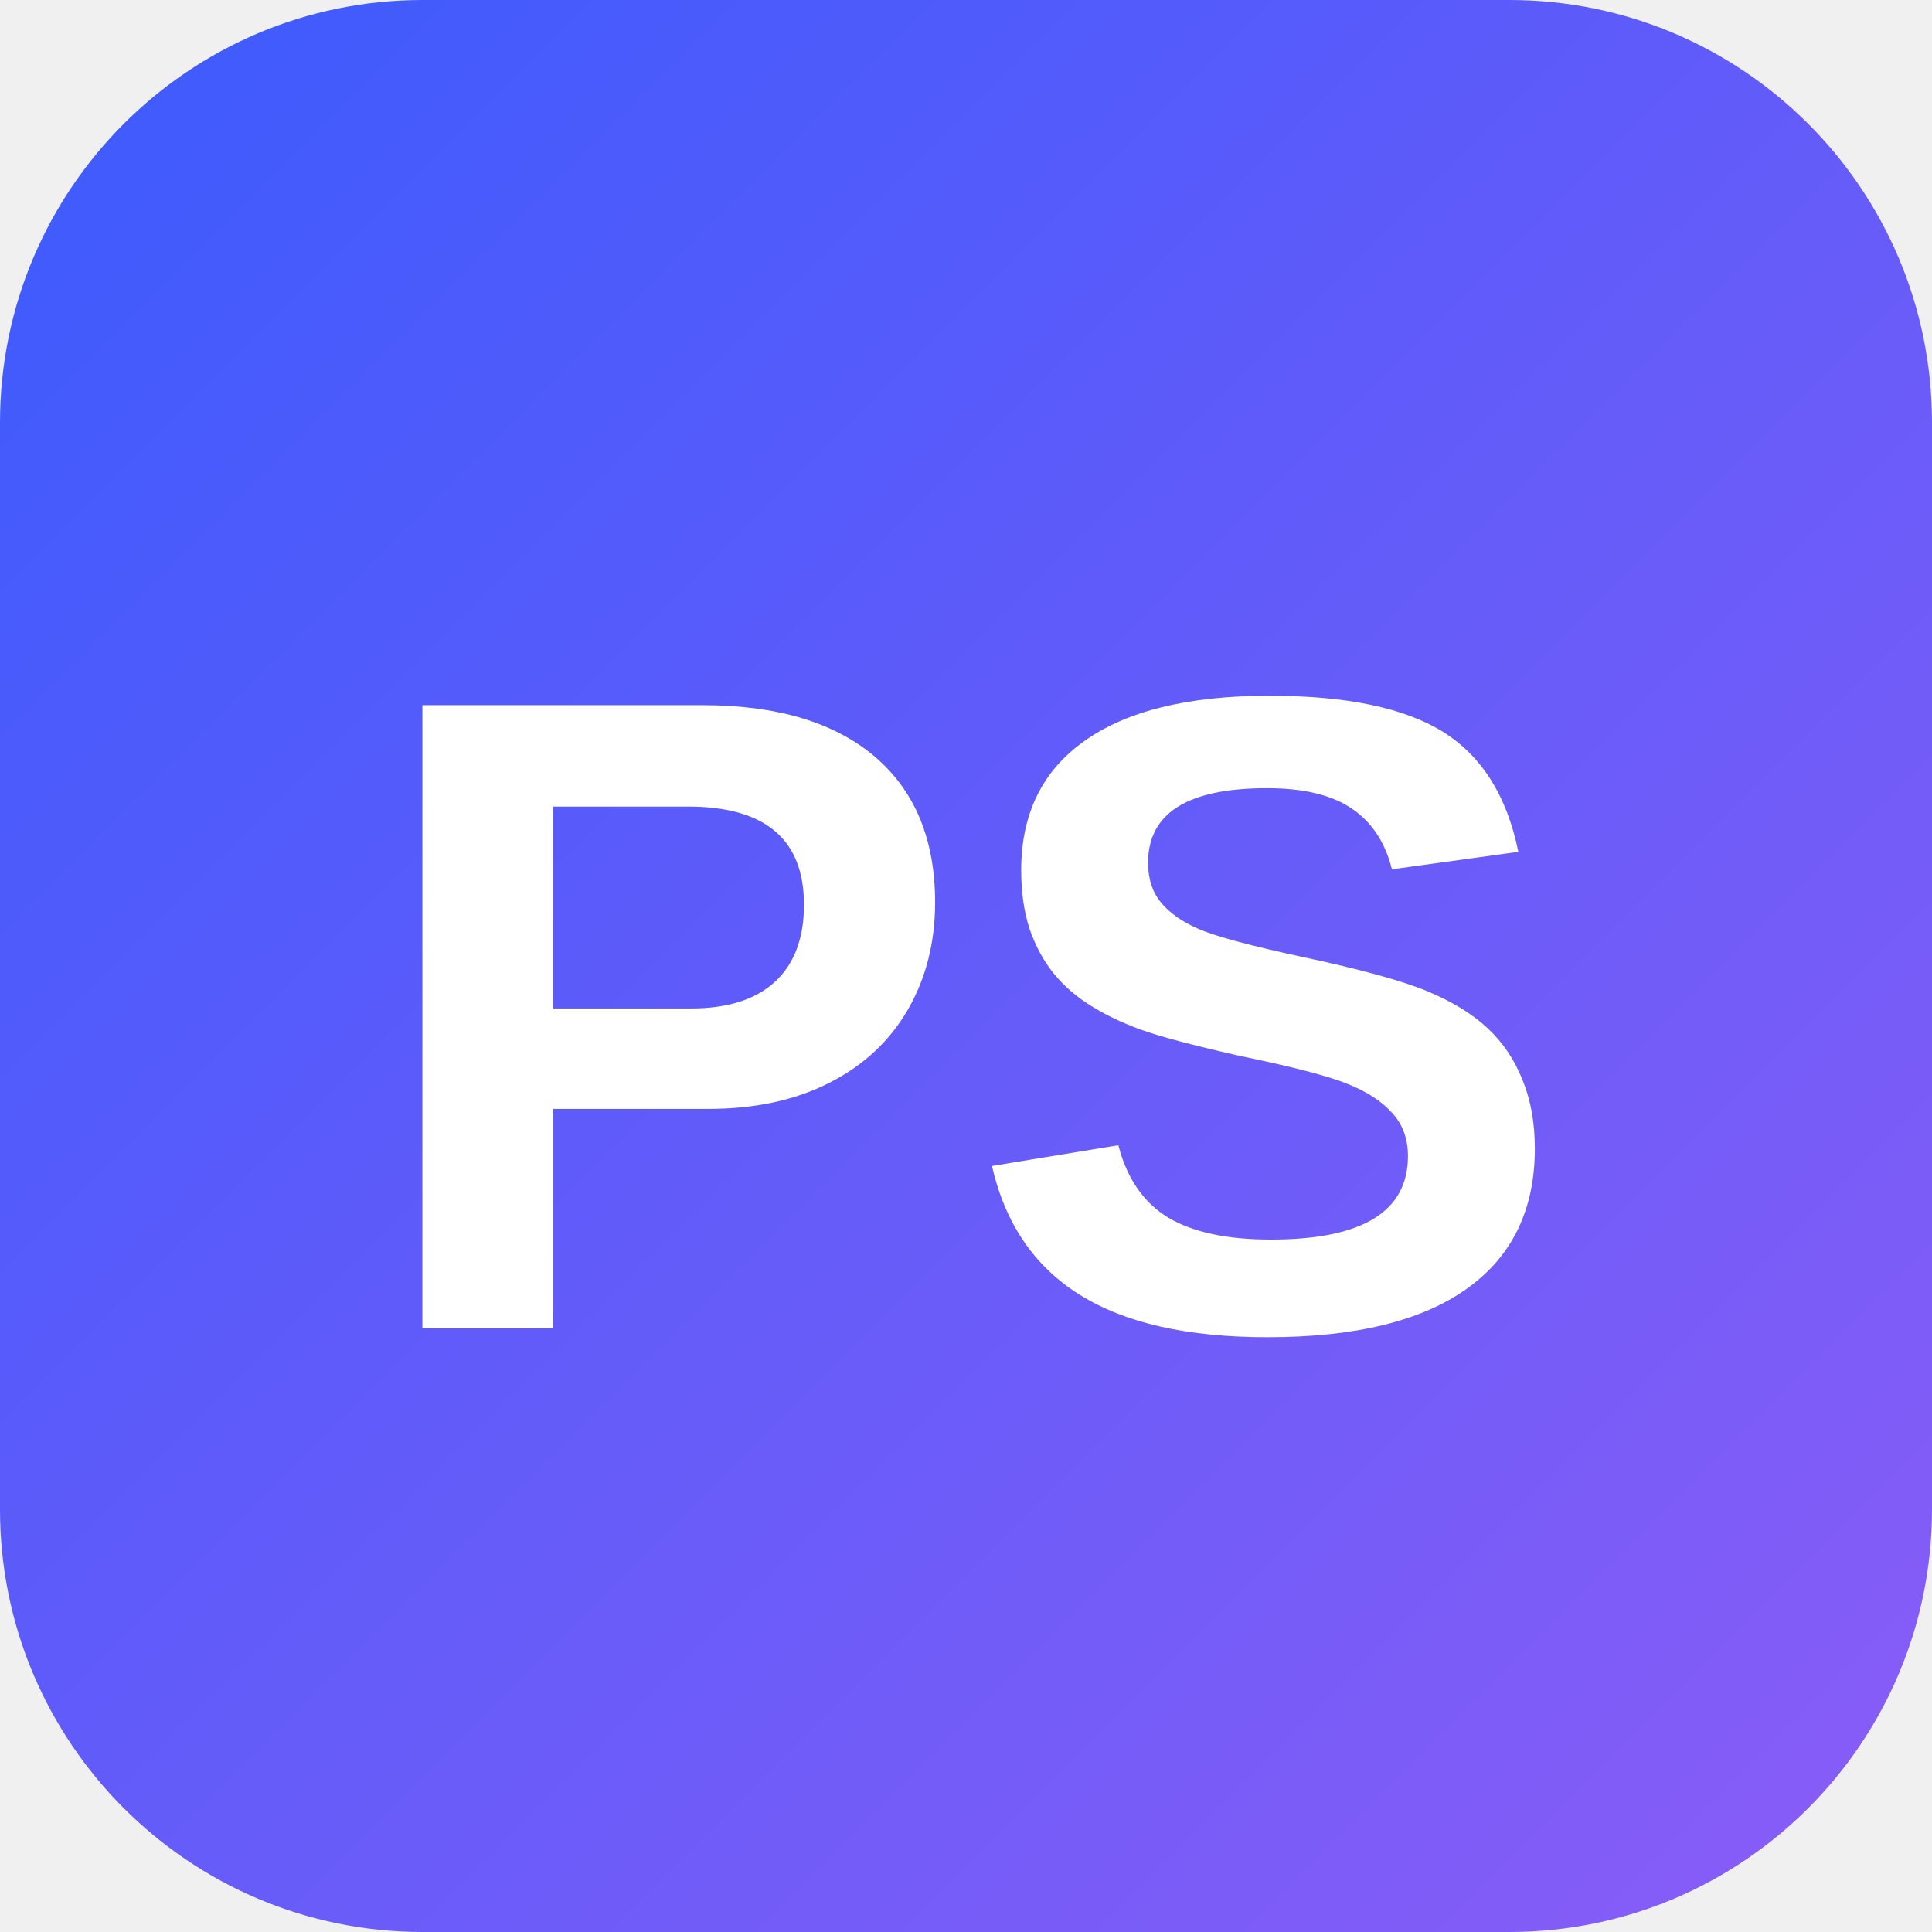
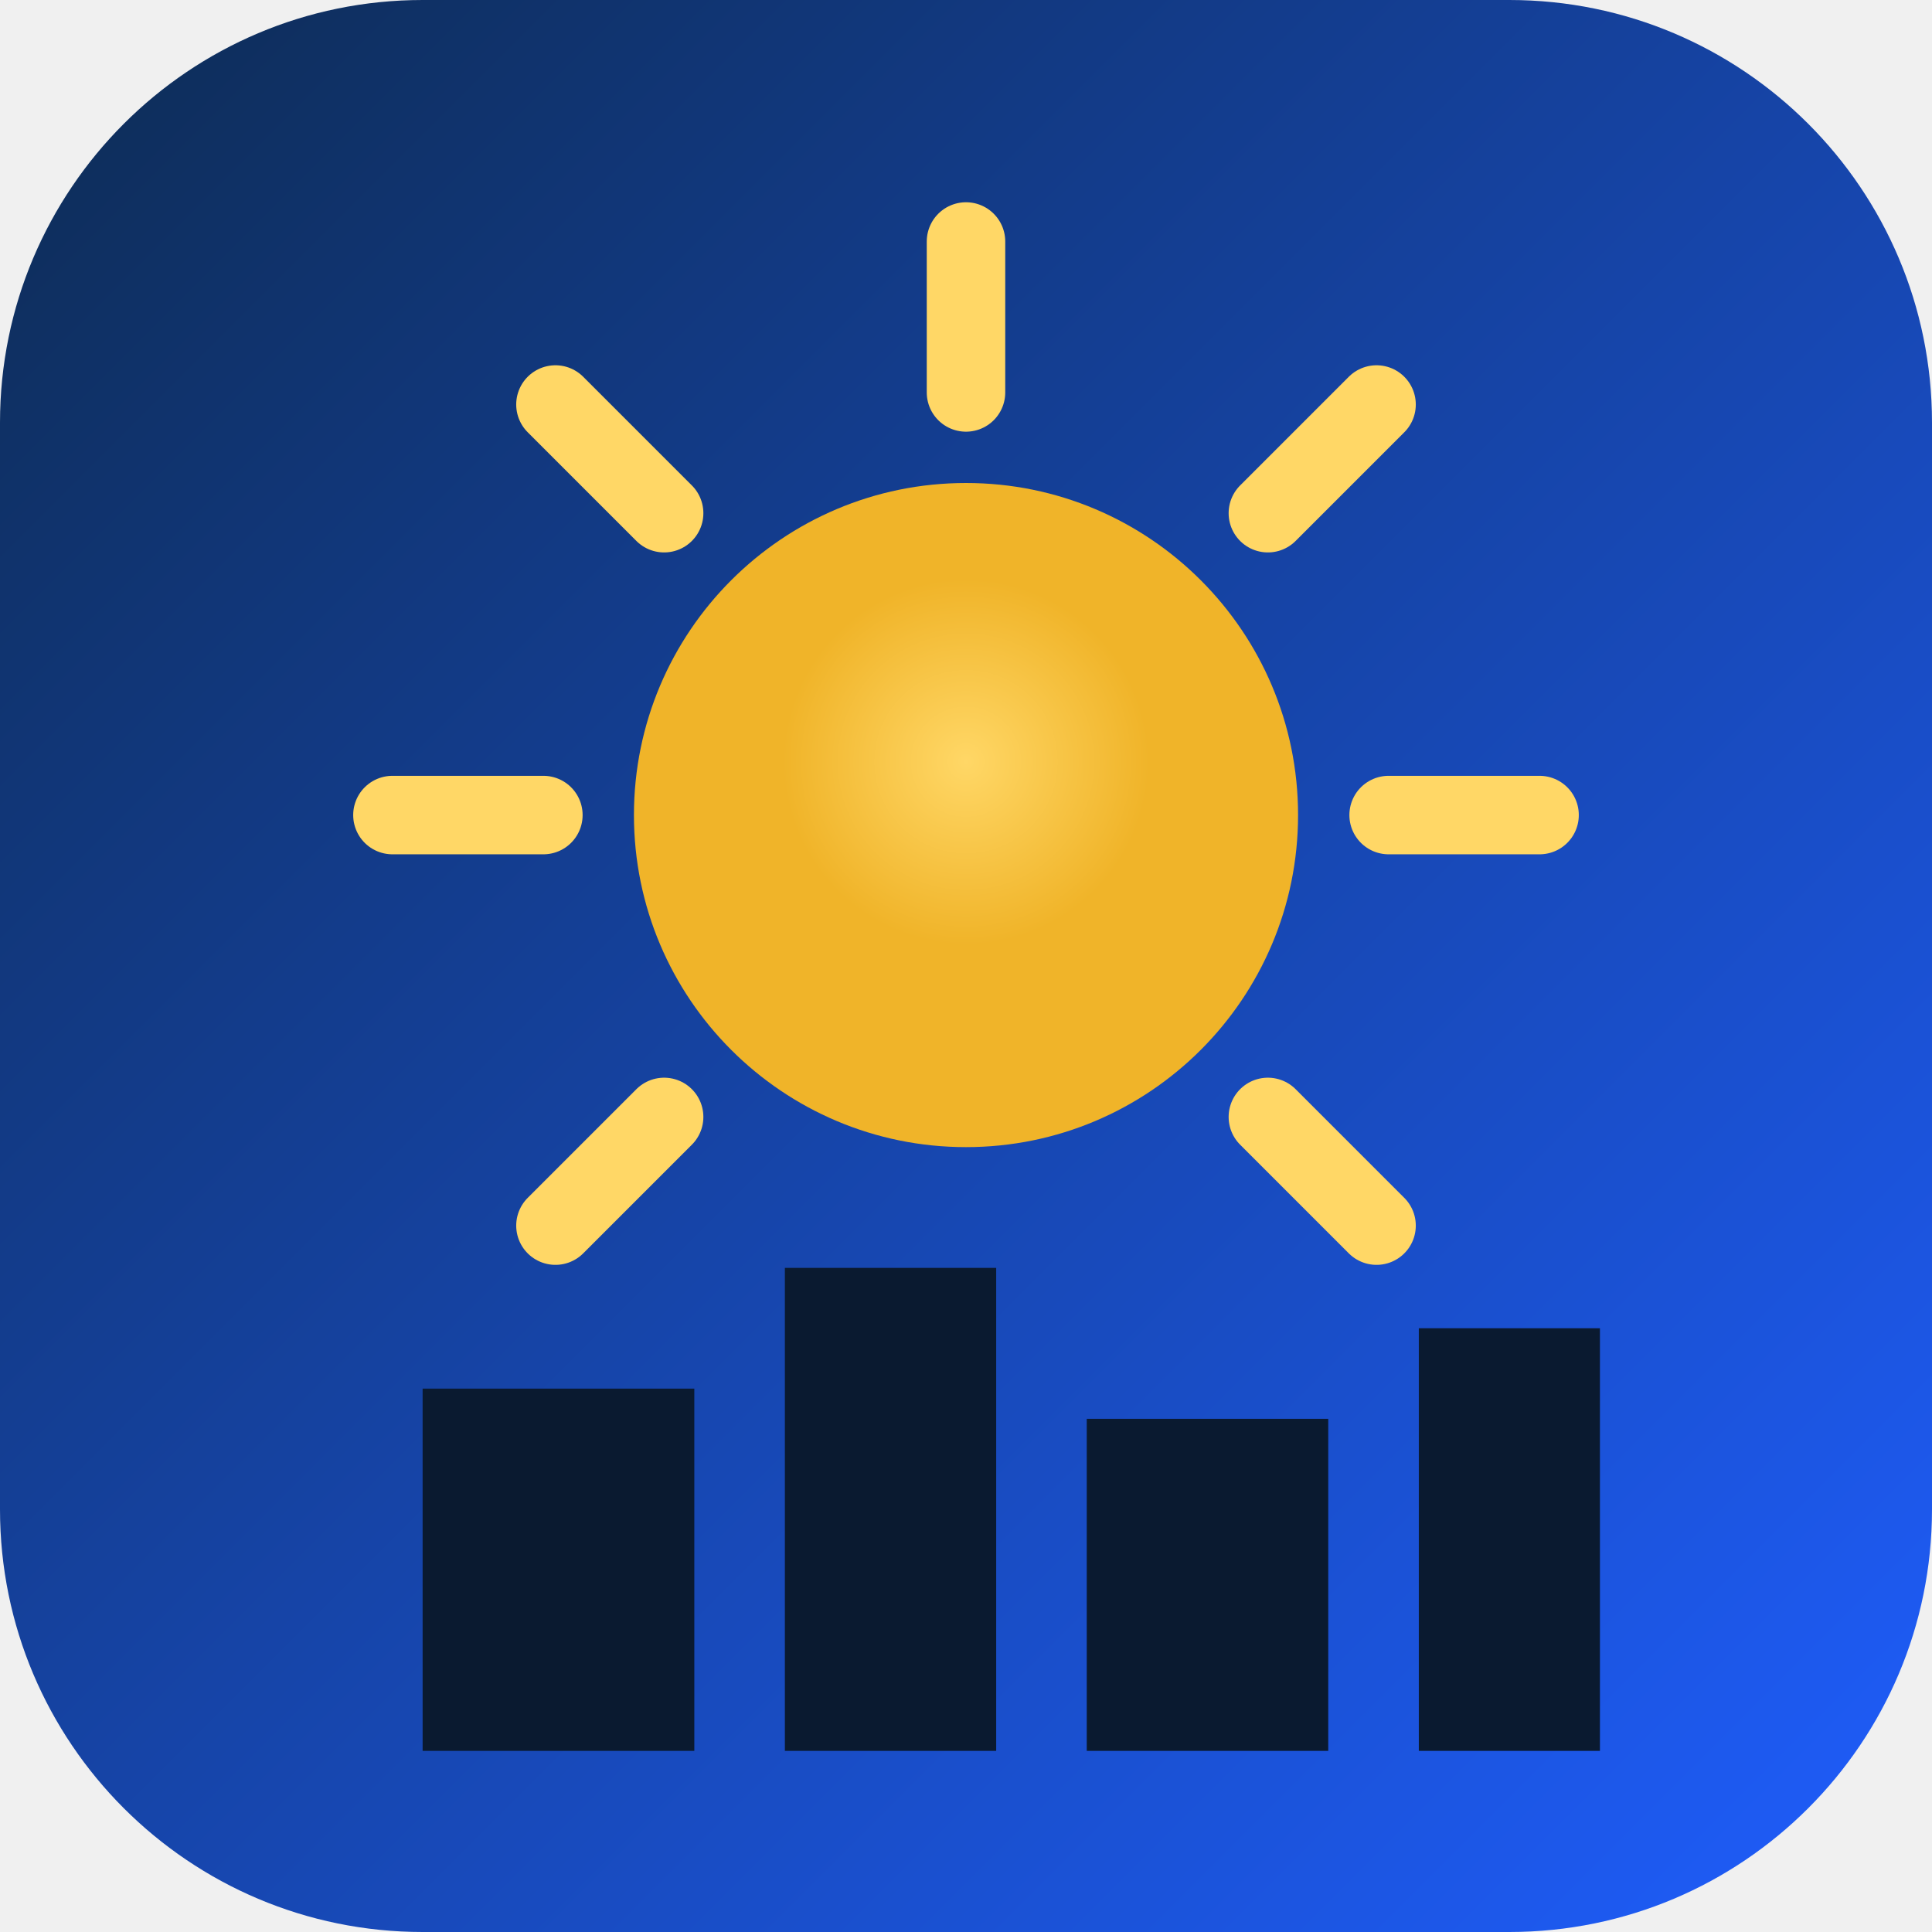
<svg xmlns="http://www.w3.org/2000/svg" viewBox="0 0 64 64">
  <defs>
-     <linearGradient id="g" x1="0" y1="0" x2="1" y2="1">
-       <stop offset="0" stop-color="#3b5bfd" />
-       <stop offset="1" stop-color="#8b5cf6" />
+     <radialGradient id="sun" cx="50%" cy="42%" r="50%">
+       <stop offset="0%" stop-color="#ffd766" />
+       <stop offset="55%" stop-color="#f0b429" />
+       <stop offset="100%" stop-color="#f0b429" />
+     </radialGradient>
+     <linearGradient id="bg" x1="0" y1="0" x2="1" y2="1">
+       <stop offset="0" stop-color="#0d2b52" />
+       <stop offset="1" stop-color="#1f5eff" />
    </linearGradient>
  </defs>
-   <rect width="64" height="64" rx="14" fill="url(#g)" />
-   <text x="32" y="44" font-family="Arial, sans-serif" font-size="30" font-weight="800" fill="#fff" text-anchor="middle">PS</text>
+   <rect width="64" height="64" rx="14" fill="url(#bg)" />
+   <circle cx="32" cy="27" r="11" fill="url(#sun)" />
+   <g stroke="#ffd766" stroke-width="2.6" stroke-linecap="round">
+     <line x1="32" y1="8" x2="32" y2="13" />
+     <line x1="13" y1="27" x2="18" y2="27" />
+     <line x1="46" y1="27" x2="51" y2="27" />
+     <line x1="18.4" y1="13.4" x2="22" y2="17" />
+     <line x1="42" y1="17" x2="45.6" y2="13.4" />
+     <line x1="18.4" y1="40.6" x2="22" y2="37" />
+     <line x1="42" y1="37" x2="45.6" y2="40.6" />
+   </g>
+   <g fill="#0a1a30">
+     <rect x="14" y="46" width="9" height="12" />
+     <rect x="26" y="42" width="7" height="16" />
+     <rect x="36" y="47" width="8" height="11" />
+     <rect x="47" y="44" width="6" height="14" />
+   </g>
</svg>
